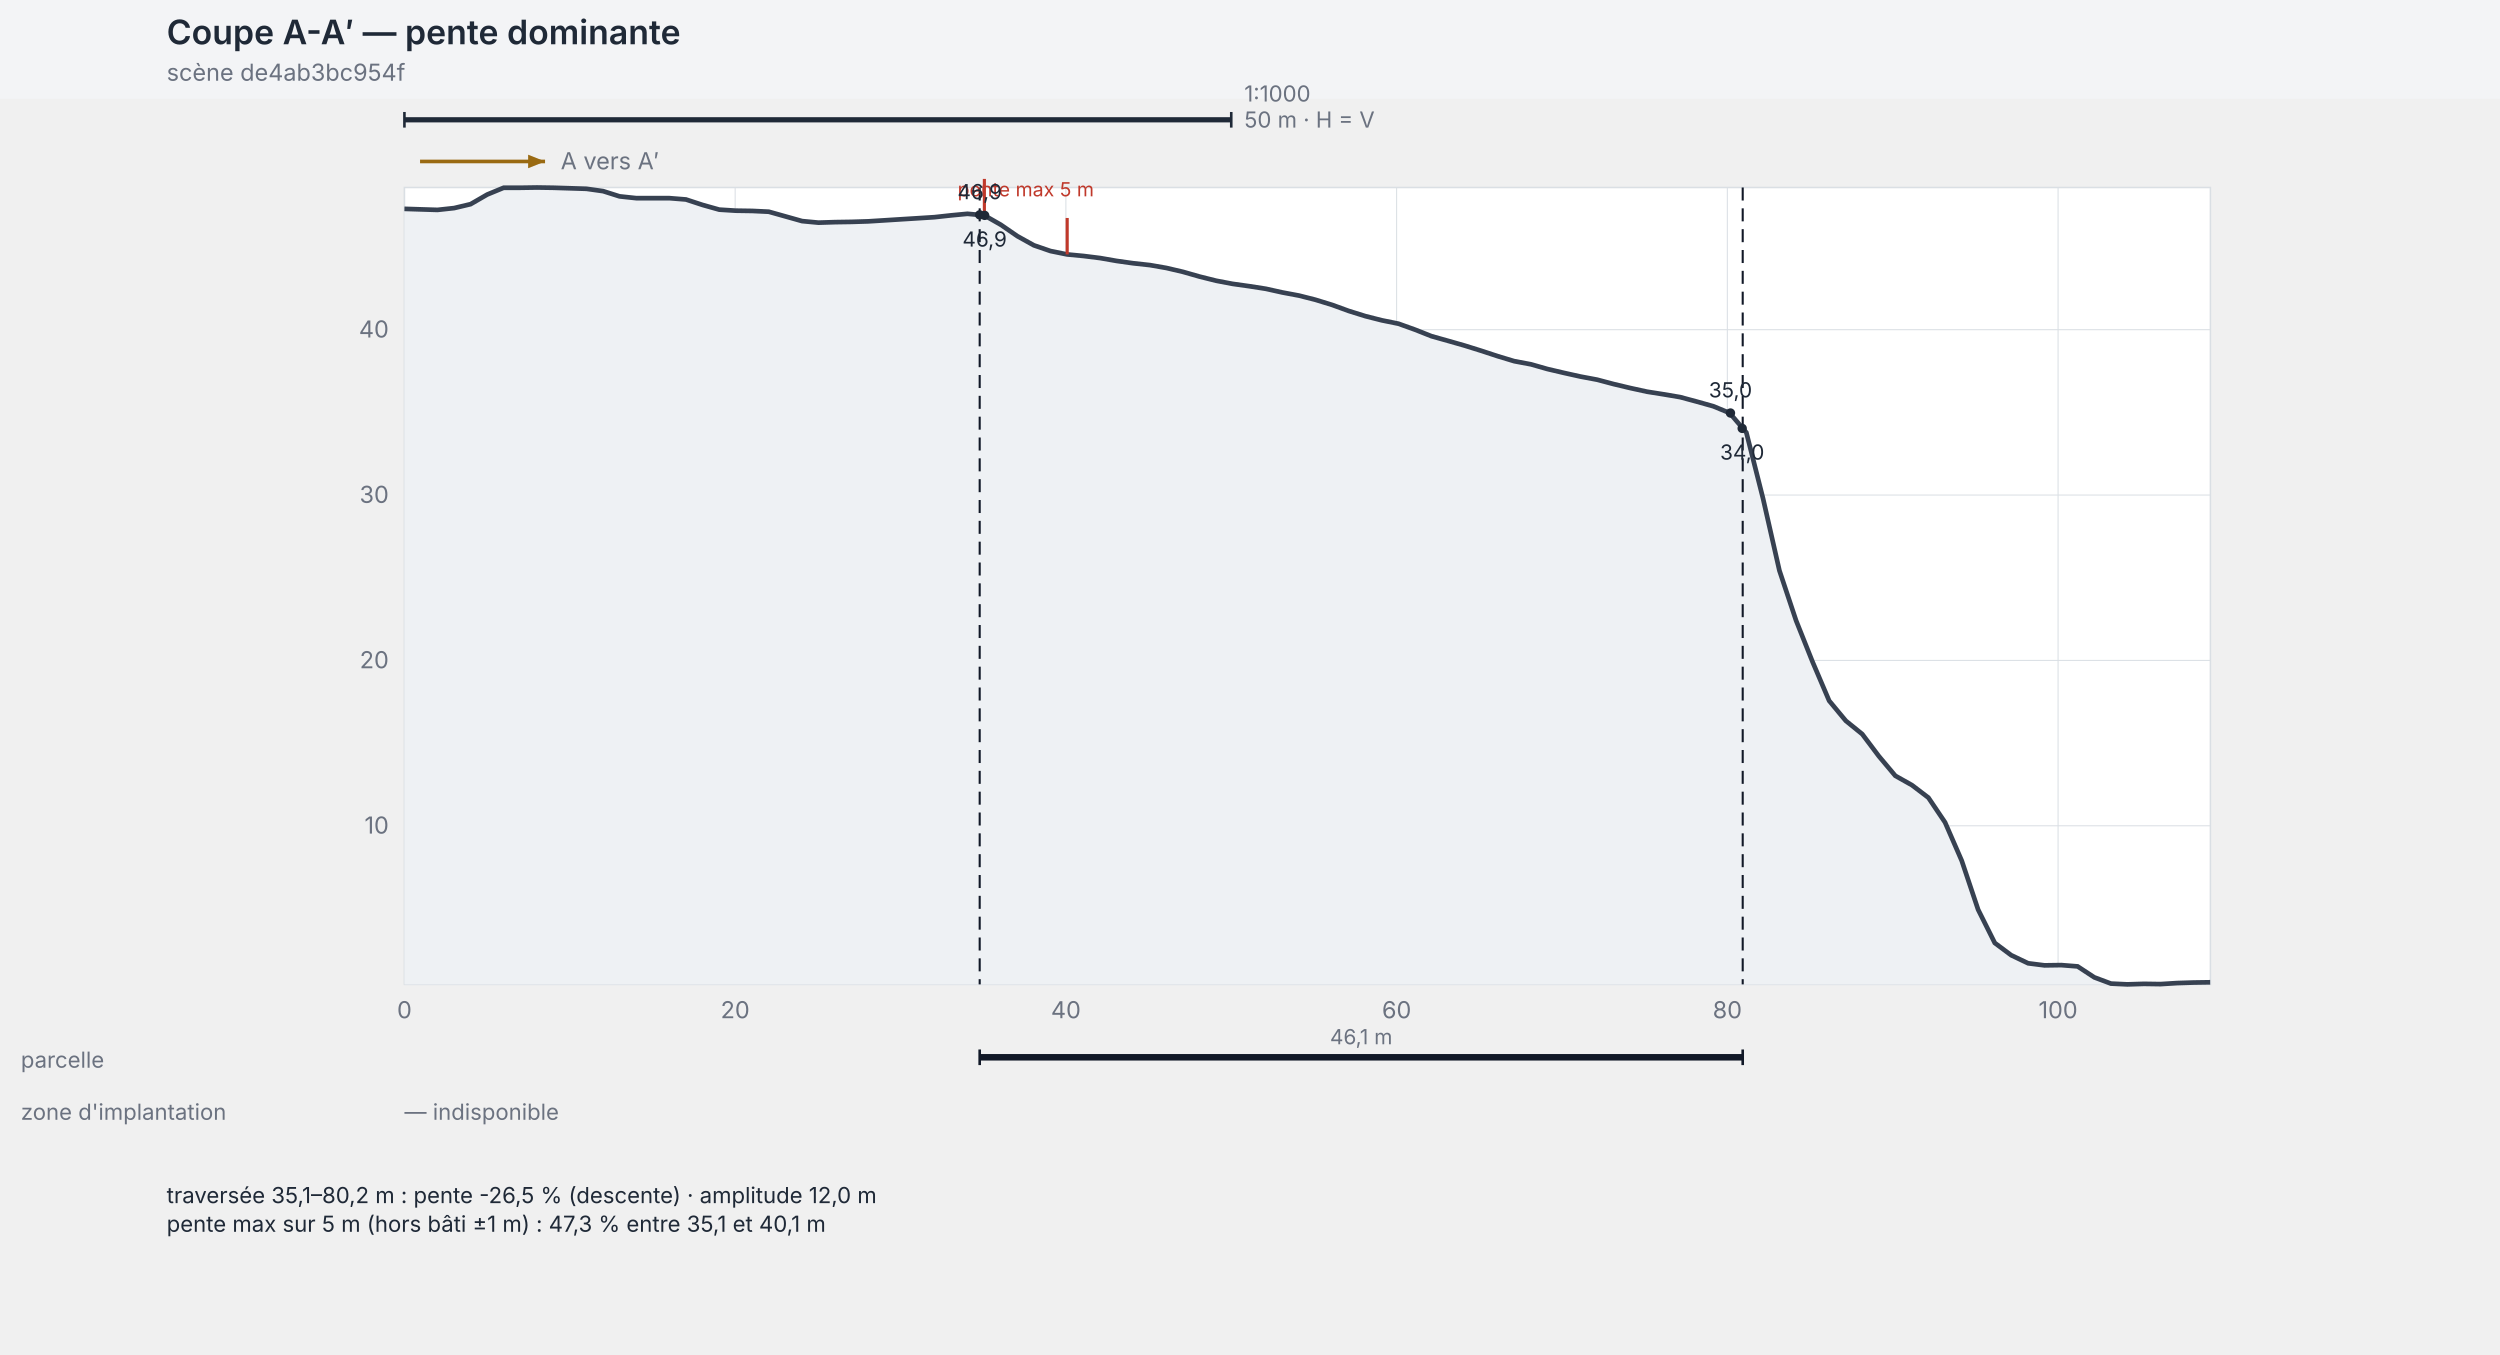
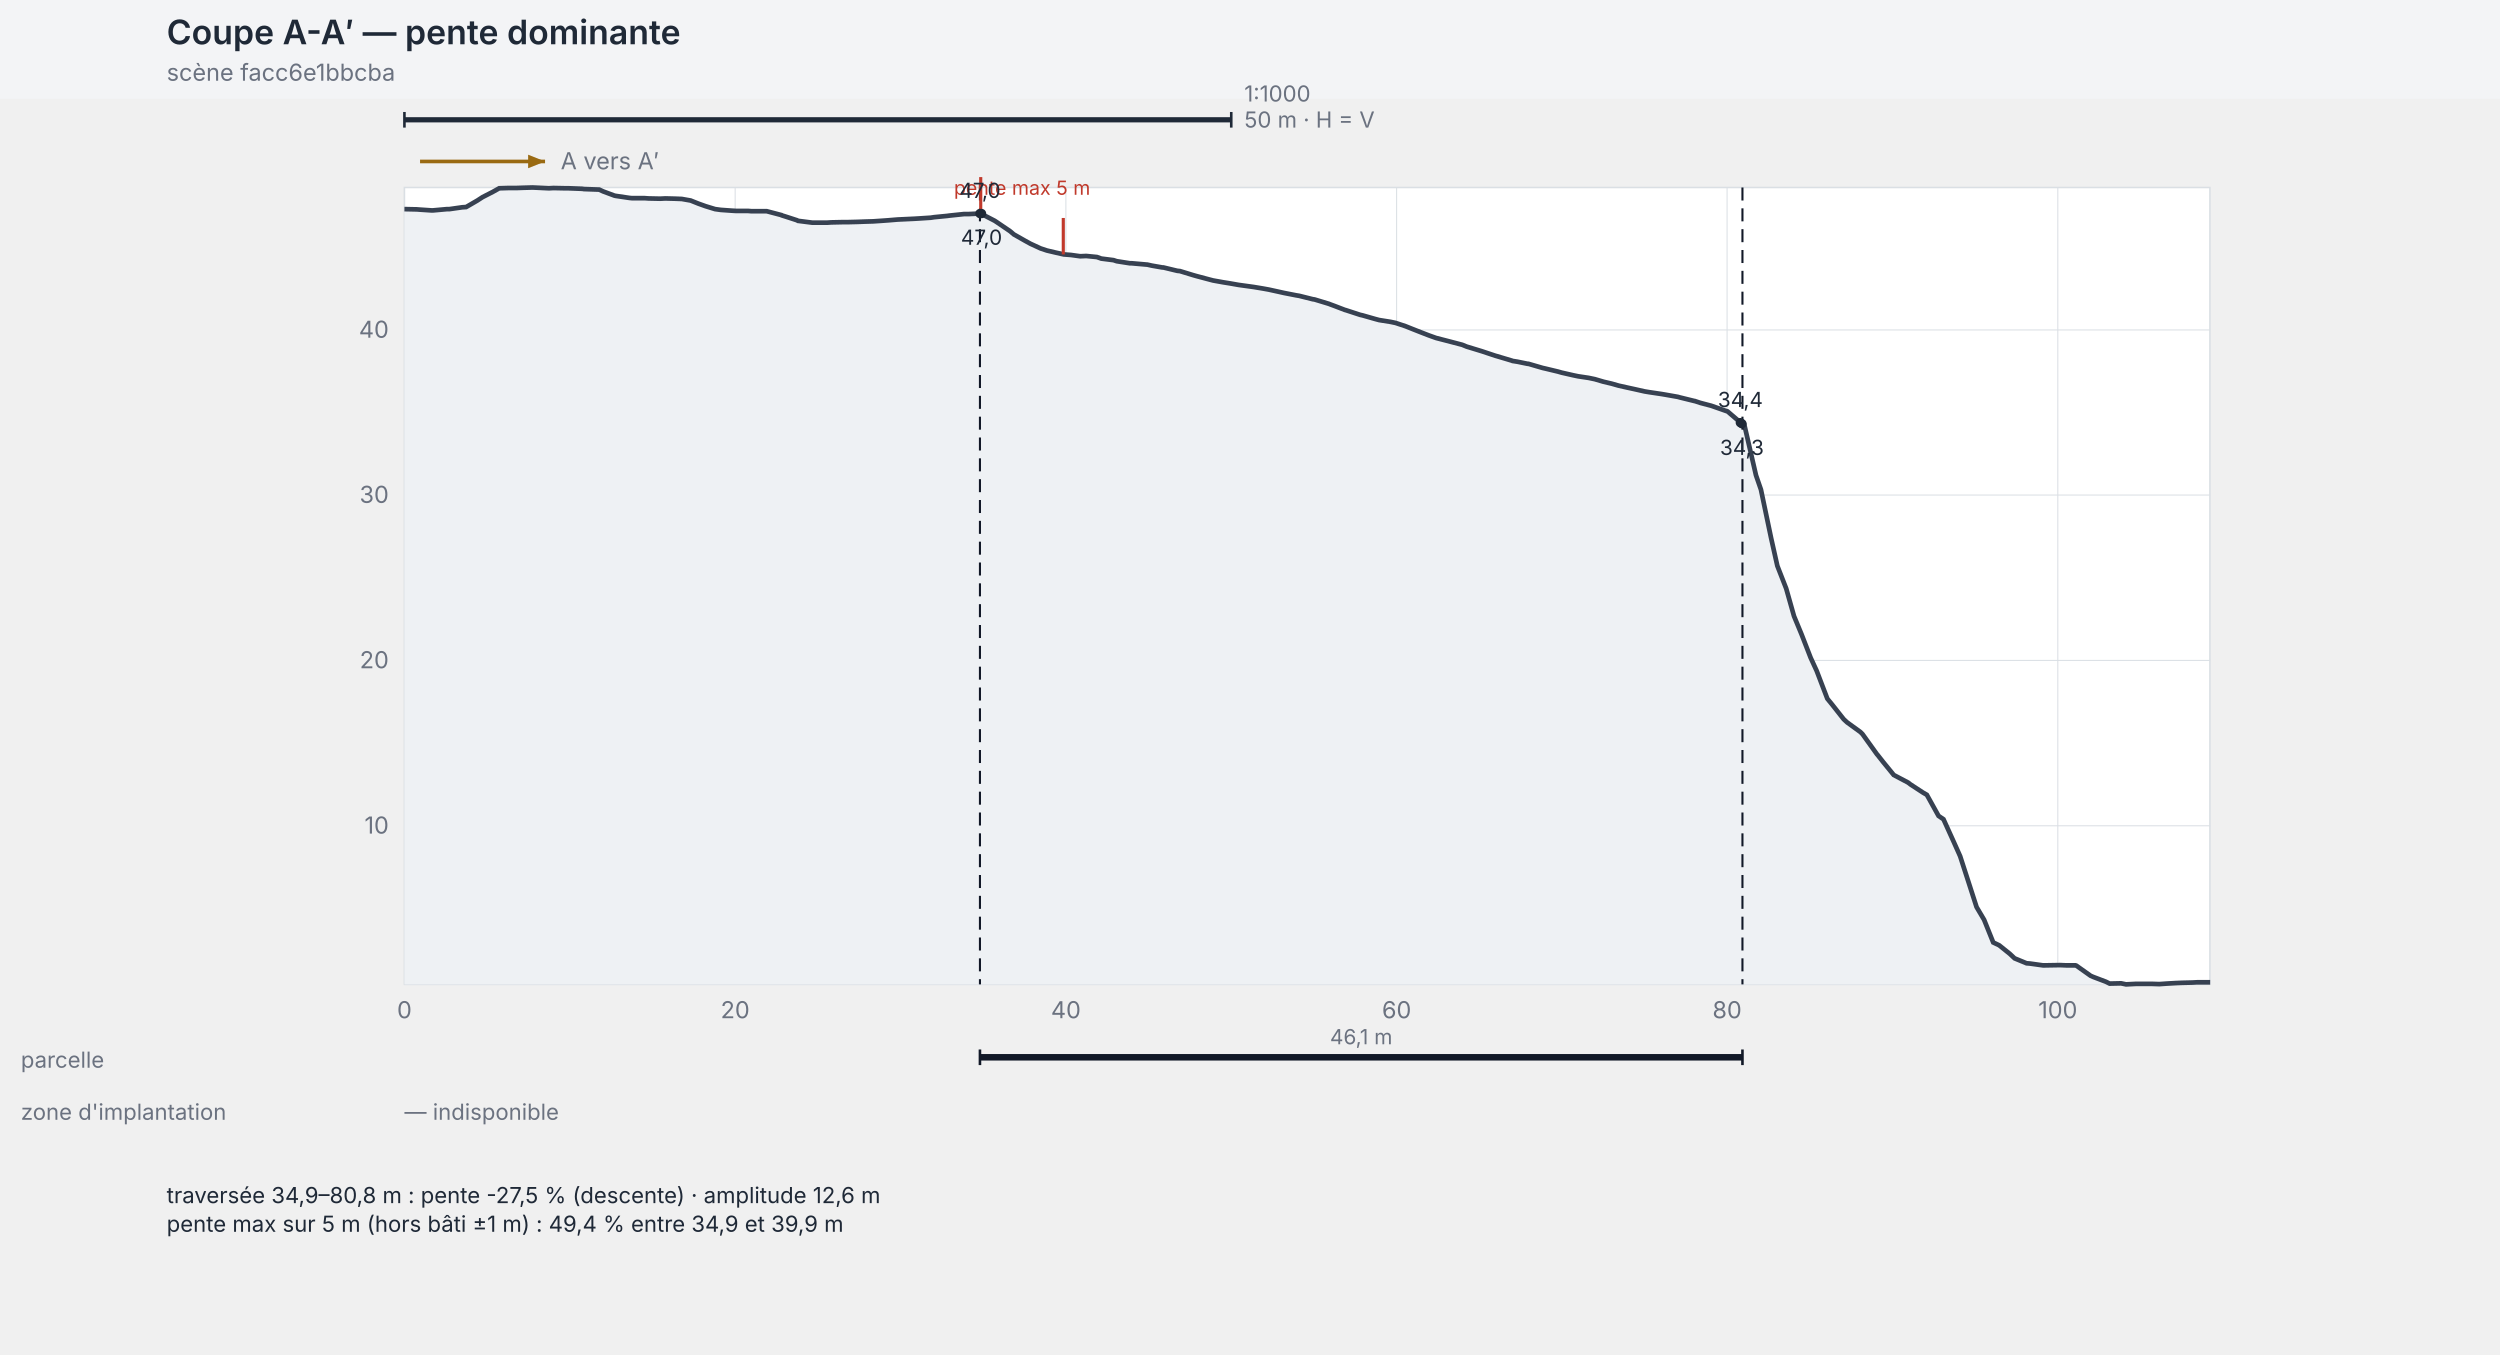
<svg xmlns="http://www.w3.org/2000/svg" viewBox="0 0 960 520" width="960" height="520" role="img" aria-label="Coupe A-A′ — pente dominante" font-family="Inter, Helvetica, Arial, sans-serif" style="background:#ffffff">
  <rect x="0" y="0" width="960" height="38" fill="#f3f4f6" />
  <text x="64" y="17" font-size="13" font-weight="600" fill="#1f2937">Coupe A-A′ — pente dominante</text>
-   <text x="64" y="31" font-size="9" fill="#6b7280">scène de4ab3bc954f</text>
-   <rect x="155.3" y="72" width="693.5" height="306.0" fill="#ffffff" stroke="#dadfe4" stroke-width="0.6" />
+   <text x="64" y="31" font-size="9" fill="#6b7280">scène facc6e1bbcba</text>
+   <rect x="155.3" y="72" width="693.3" height="306.0" fill="#ffffff" stroke="#dadfe4" stroke-width="0.6" />
  <line x1="155.3" y1="72" x2="155.3" y2="378.0" stroke="#dadfe4" stroke-width="0.4" />
  <text x="155.3" y="391.0" text-anchor="middle" font-size="9" fill="#6b7280">0</text>
  <line x1="282.3" y1="72" x2="282.3" y2="378.0" stroke="#dadfe4" stroke-width="0.4" />
  <text x="282.3" y="391.0" text-anchor="middle" font-size="9" fill="#6b7280">20</text>
  <line x1="409.3" y1="72" x2="409.3" y2="378.0" stroke="#dadfe4" stroke-width="0.4" />
  <text x="409.3" y="391.0" text-anchor="middle" font-size="9" fill="#6b7280">40</text>
  <line x1="536.3" y1="72" x2="536.3" y2="378.0" stroke="#dadfe4" stroke-width="0.4" />
  <text x="536.3" y="391.0" text-anchor="middle" font-size="9" fill="#6b7280">60</text>
-   <line x1="663.3" y1="72" x2="663.3" y2="378.0" stroke="#dadfe4" stroke-width="0.4" />
-   <text x="663.3" y="391.0" text-anchor="middle" font-size="9" fill="#6b7280">80</text>
-   <line x1="790.3" y1="72" x2="790.3" y2="378.0" stroke="#dadfe4" stroke-width="0.4" />
-   <text x="790.3" y="391.0" text-anchor="middle" font-size="9" fill="#6b7280">100</text>
+   <line x1="663.2" y1="72" x2="663.2" y2="378.0" stroke="#dadfe4" stroke-width="0.4" />
+   <text x="663.2" y="391.0" text-anchor="middle" font-size="9" fill="#6b7280">80</text>
+   <line x1="790.2" y1="72" x2="790.2" y2="378.0" stroke="#dadfe4" stroke-width="0.4" />
+   <text x="790.2" y="391.0" text-anchor="middle" font-size="9" fill="#6b7280">100</text>
  <line x1="155.3" y1="317.1" x2="848.7" y2="317.1" stroke="#dadfe4" stroke-width="0.4" />
  <text x="149.3" y="320.1" text-anchor="end" font-size="9" fill="#6b7280">10</text>
  <line x1="155.3" y1="253.6" x2="848.7" y2="253.6" stroke="#dadfe4" stroke-width="0.4" />
  <text x="149.3" y="256.6" text-anchor="end" font-size="9" fill="#6b7280">20</text>
  <line x1="155.3" y1="190.1" x2="848.7" y2="190.1" stroke="#dadfe4" stroke-width="0.4" />
  <text x="149.3" y="193.1" text-anchor="end" font-size="9" fill="#6b7280">30</text>
-   <line x1="155.3" y1="126.6" x2="848.7" y2="126.6" stroke="#dadfe4" stroke-width="0.4" />
-   <text x="149.3" y="129.6" text-anchor="end" font-size="9" fill="#6b7280">40</text>
-   <polygon points="155.3,80.2 161.6,80.4 168.0,80.6 174.4,79.9 180.7,78.4 187.1,74.7 193.4,72.1 199.8,72.1 206.2,72.0 212.5,72.1 218.9,72.3 225.2,72.5 231.6,73.4 237.9,75.4 244.4,76.1 250.7,76.1 257.1,76.1 263.4,76.6 269.8,78.7 276.2,80.5 282.5,80.9 288.9,81.0 295.2,81.3 301.6,83.1 308.0,84.9 314.3,85.5 320.7,85.3 327.0,85.2 333.4,85.0 339.8,84.6 346.1,84.2 352.5,83.8 358.8,83.4 365.2,82.7 371.5,82.1 378.0,82.7 384.3,86.3 390.7,90.7 397.0,94.2 403.4,96.4 409.8,97.7 416.1,98.3 422.5,99.1 428.8,100.2 435.2,101.1 441.6,101.8 447.9,102.9 454.3,104.4 460.6,106.2 467.0,107.8 473.3,109.0 479.7,109.9 486.1,110.9 492.4,112.3 498.8,113.5 505.1,115.1 511.6,117.1 517.9,119.4 524.3,121.4 530.6,123.0 537.0,124.3 543.4,126.6 549.7,129.1 556.1,130.9 562.4,132.7 568.8,134.7 575.2,136.8 581.5,138.7 587.9,139.9 594.2,141.7 600.6,143.2 606.9,144.6 613.3,145.8 619.7,147.5 626.0,149.0 632.4,150.4 638.7,151.4 645.2,152.5 651.5,154.2 657.9,156.0 664.2,158.6 670.6,166.1 677.0,191.4 683.3,219.1 689.7,238.3 696.0,254.1 702.4,269.1 708.8,276.8 715.1,281.9 721.5,290.4 727.8,297.9 734.2,301.5 740.5,306.3 746.9,315.8 753.3,330.5 759.6,349.3 766.0,362.1 772.3,366.8 778.8,369.9 785.1,370.7 791.5,370.6 797.8,371.1 804.2,375.3 810.6,377.7 816.9,378.0 823.3,377.8 829.6,377.9 836.0,377.5 842.3,377.3 848.7,377.2 848.7,378.0 155.3,378.0" fill="#eef1f4" stroke="none" />
-   <polyline points="155.3,80.2 161.6,80.4 168.0,80.6 174.4,79.9 180.7,78.4 187.1,74.7 193.4,72.1 199.8,72.1 206.2,72.0 212.5,72.1 218.9,72.3 225.2,72.5 231.6,73.4 237.9,75.4 244.4,76.1 250.7,76.1 257.1,76.1 263.4,76.6 269.8,78.7 276.2,80.5 282.5,80.9 288.9,81.0 295.2,81.3 301.6,83.1 308.0,84.9 314.3,85.5 320.7,85.3 327.0,85.2 333.4,85.0 339.8,84.6 346.1,84.2 352.5,83.8 358.8,83.4 365.2,82.7 371.5,82.1 378.0,82.7 384.3,86.3 390.7,90.7 397.0,94.2 403.4,96.4 409.8,97.7 416.1,98.3 422.5,99.1 428.8,100.2 435.2,101.1 441.6,101.8 447.9,102.9 454.3,104.4 460.6,106.2 467.0,107.8 473.3,109.0 479.7,109.9 486.1,110.9 492.4,112.3 498.8,113.5 505.1,115.1 511.6,117.1 517.9,119.4 524.3,121.4 530.6,123.0 537.0,124.3 543.4,126.6 549.7,129.1 556.1,130.9 562.4,132.7 568.8,134.7 575.2,136.8 581.5,138.7 587.9,139.9 594.2,141.7 600.6,143.2 606.9,144.6 613.3,145.8 619.7,147.5 626.0,149.0 632.4,150.4 638.7,151.4 645.2,152.5 651.5,154.2 657.9,156.0 664.2,158.6 670.6,166.1 677.0,191.4 683.3,219.1 689.7,238.3 696.0,254.1 702.4,269.1 708.8,276.8 715.1,281.9 721.5,290.4 727.8,297.9 734.2,301.5 740.5,306.3 746.9,315.8 753.3,330.5 759.6,349.3 766.0,362.1 772.3,366.8 778.8,369.9 785.1,370.7 791.5,370.6 797.8,371.1 804.2,375.3 810.6,377.7 816.9,378.0 823.3,377.8 829.6,377.9 836.0,377.5 842.3,377.3 848.7,377.2" fill="none" stroke="#374151" stroke-width="1.8" />
-   <line x1="376.2" y1="72" x2="376.2" y2="378.0" stroke="#111827" stroke-width="0.8" stroke-dasharray="5 3" />
-   <line x1="669.2" y1="72" x2="669.2" y2="378.0" stroke="#111827" stroke-width="0.8" stroke-dasharray="5 3" />
-   <line x1="378.0" y1="82.7" x2="378.0" y2="68.7" stroke="#c0392b" stroke-width="1.2" />
-   <line x1="409.8" y1="97.7" x2="409.8" y2="83.7" stroke="#c0392b" stroke-width="1.2" />
-   <text x="393.9" y="75.4" text-anchor="middle" font-size="7.5" fill="#c0392b">pente max 5 m</text>
-   <circle cx="376.2" cy="82.5" r="1.8" fill="#1f2937" />
-   <text x="376.2" y="76.5" text-anchor="middle" font-size="8" fill="#1f2937">46,9</text>
-   <circle cx="378.1" cy="82.7" r="1.8" fill="#1f2937" />
-   <text x="378.1" y="94.7" text-anchor="middle" font-size="8" fill="#1f2937">46,9</text>
-   <circle cx="664.5" cy="158.6" r="1.8" fill="#1f2937" />
-   <text x="664.5" y="152.6" text-anchor="middle" font-size="8" fill="#1f2937">35,0</text>
-   <circle cx="669.0" cy="164.5" r="1.8" fill="#1f2937" />
-   <text x="669.0" y="176.5" text-anchor="middle" font-size="8" fill="#1f2937">34,0</text>
+   <line x1="155.3" y1="126.7" x2="848.7" y2="126.7" stroke="#dadfe4" stroke-width="0.4" />
+   <text x="149.3" y="129.7" text-anchor="end" font-size="9" fill="#6b7280">40</text>
+   <polygon points="155.3,80.3 159.8,80.4 160.0,80.4 161.3,80.5 165.8,80.8 166.2,80.8 171.7,80.3 172.6,80.3 177.5,79.6 179.0,79.5 183.3,77.0 185.3,75.7 189.2,73.7 191.7,72.3 195.0,72.2 198.1,72.2 200.9,72.1 204.5,72.0 206.7,72.1 210.8,72.3 212.5,72.2 217.2,72.3 218.4,72.3 223.6,72.5 224.2,72.6 229.9,72.8 230.1,72.8 231.6,73.5 235.9,75.1 236.3,75.2 241.7,76.0 242.7,76.1 247.6,76.1 249.0,76.2 253.5,76.3 255.5,76.2 259.3,76.3 261.8,76.4 265.2,77.0 268.2,78.2 271.0,79.2 274.6,80.3 276.8,80.6 281.0,80.9 282.7,81.0 287.3,81.0 288.5,81.1 293.7,81.1 294.4,81.1 300.1,82.6 300.2,82.7 301.8,83.2 306.1,84.6 306.4,84.8 311.9,85.5 312.8,85.5 317.7,85.5 319.2,85.4 323.6,85.3 325.5,85.3 329.4,85.2 332.0,85.1 335.3,85.0 338.3,84.8 341.1,84.6 344.7,84.3 346.9,84.2 351.1,84.0 352.8,83.9 357.4,83.6 358.7,83.4 363.8,82.9 364.5,82.8 370.2,82.2 370.4,82.2 372.0,82.2 376.2,82.0 376.6,82.0 382.0,84.8 382.9,85.4 387.9,88.8 389.3,90.0 393.7,92.5 395.7,93.6 399.6,95.4 402.0,96.2 405.4,97.0 408.5,97.7 411.2,97.9 414.8,98.4 417.1,98.3 421.2,98.7 422.9,99.3 427.6,99.9 428.8,100.3 433.9,101.1 434.6,101.1 440.3,101.6 440.5,101.6 442.3,102.0 446.3,102.7 446.7,102.7 452.1,104.0 453.1,104.1 458.0,105.6 459.4,106.0 463.9,107.2 465.8,107.7 469.7,108.4 472.2,108.8 475.6,109.4 478.5,109.8 481.4,110.2 485.0,110.8 487.2,111.2 491.3,112.1 493.1,112.5 497.7,113.4 498.9,113.6 504.1,114.9 504.8,115.0 510.4,116.7 510.6,116.8 512.5,117.5 516.4,119.0 516.8,119.1 522.3,120.9 523.2,121.1 528.1,122.5 529.6,122.9 534.0,123.6 535.9,124.0 539.8,125.3 542.3,126.3 545.6,127.6 548.7,128.8 551.5,129.8 555.0,130.7 557.3,131.3 561.5,132.4 563.2,133.1 567.8,134.5 569.1,134.9 574.2,136.6 574.9,136.8 580.6,138.5 580.8,138.6 582.7,138.9 586.6,139.7 586.9,139.7 592.4,141.3 593.3,141.5 598.3,142.7 599.7,143.1 604.1,144.1 606.0,144.5 610.0,145.1 612.4,145.6 615.8,146.6 618.8,147.3 621.6,148.1 625.2,148.9 627.5,149.4 631.5,150.3 633.3,150.6 638.0,151.3 639.2,151.5 644.3,152.4 645.0,152.6 650.7,154.0 650.8,154.0 652.9,154.7 656.7,155.7 657.1,155.8 662.5,157.7 663.4,158.0 668.4,162.3 669.8,163.0 674.3,182.5 676.2,188.0 680.1,206.6 682.5,217.3 685.9,226.0 688.9,236.6 691.8,243.6 695.3,252.6 697.6,257.6 701.7,268.3 703.5,270.5 708.0,276.2 709.3,277.4 714.4,281.1 715.2,281.9 720.8,289.7 721.0,289.9 723.2,292.7 726.8,297.1 727.2,297.6 732.7,300.5 733.6,301.2 738.5,304.4 739.9,305.2 744.4,313.3 746.3,314.6 750.2,323.2 752.7,328.8 756.0,339.0 759.0,348.3 761.9,353.2 765.4,361.9 767.7,363.0 771.8,366.3 773.6,368.0 778.2,369.9 779.5,370.0 784.5,370.7 785.3,370.7 790.9,370.6 791.1,370.6 793.4,370.7 797.0,370.7 797.3,370.8 802.8,374.7 803.7,375.1 808.7,377.0 810.1,377.7 814.5,377.6 816.4,378.0 820.3,377.8 822.8,377.8 826.2,377.8 829.2,377.9 832.0,377.7 835.5,377.5 837.9,377.4 841.9,377.3 843.7,377.2 848.3,377.2 848.7,377.2 848.7,378.0 155.3,378.0" fill="#eef1f4" stroke="none" />
+   <polyline points="155.3,80.3 159.8,80.4 160.0,80.4 161.3,80.5 165.8,80.8 166.2,80.8 171.7,80.3 172.6,80.3 177.5,79.6 179.0,79.5 183.3,77.0 185.3,75.7 189.2,73.7 191.7,72.3 195.0,72.2 198.1,72.2 200.9,72.1 204.5,72.0 206.7,72.1 210.8,72.3 212.5,72.2 217.2,72.3 218.4,72.3 223.6,72.5 224.2,72.6 229.9,72.8 230.1,72.8 231.6,73.5 235.9,75.1 236.3,75.2 241.7,76.0 242.7,76.1 247.6,76.1 249.0,76.2 253.5,76.3 255.5,76.2 259.3,76.3 261.8,76.4 265.2,77.0 268.2,78.2 271.0,79.2 274.6,80.3 276.8,80.6 281.0,80.9 282.7,81.0 287.3,81.0 288.5,81.1 293.7,81.1 294.4,81.1 300.1,82.6 300.2,82.7 301.8,83.2 306.1,84.6 306.4,84.8 311.9,85.5 312.8,85.5 317.7,85.5 319.2,85.4 323.6,85.3 325.5,85.3 329.4,85.2 332.0,85.1 335.3,85.0 338.3,84.8 341.1,84.6 344.7,84.3 346.9,84.2 351.1,84.0 352.8,83.9 357.4,83.6 358.7,83.4 363.8,82.9 364.5,82.8 370.2,82.2 370.4,82.2 372.0,82.2 376.2,82.0 376.6,82.0 382.0,84.8 382.9,85.4 387.9,88.8 389.3,90.0 393.7,92.5 395.7,93.6 399.6,95.4 402.0,96.2 405.4,97.0 408.5,97.7 411.2,97.9 414.8,98.4 417.1,98.3 421.2,98.7 422.9,99.3 427.6,99.9 428.8,100.3 433.9,101.1 434.6,101.1 440.3,101.6 440.5,101.6 442.3,102.0 446.3,102.7 446.7,102.7 452.1,104.0 453.1,104.1 458.0,105.6 459.4,106.0 463.9,107.2 465.8,107.7 469.7,108.4 472.2,108.8 475.6,109.4 478.5,109.8 481.4,110.2 485.0,110.8 487.2,111.2 491.3,112.1 493.1,112.5 497.7,113.4 498.9,113.6 504.1,114.9 504.8,115.0 510.4,116.7 510.6,116.8 512.5,117.5 516.4,119.0 516.8,119.1 522.3,120.9 523.2,121.1 528.1,122.5 529.6,122.9 534.0,123.6 535.9,124.0 539.8,125.3 542.3,126.3 545.6,127.6 548.7,128.8 551.5,129.8 555.0,130.7 557.3,131.3 561.5,132.4 563.2,133.1 567.8,134.5 569.1,134.9 574.2,136.6 574.9,136.8 580.6,138.5 580.8,138.6 582.7,138.9 586.6,139.7 586.9,139.7 592.4,141.3 593.3,141.5 598.3,142.7 599.7,143.1 604.1,144.1 606.0,144.5 610.0,145.1 612.4,145.6 615.8,146.6 618.8,147.3 621.6,148.1 625.2,148.9 627.5,149.4 631.5,150.3 633.3,150.6 638.0,151.3 639.2,151.5 644.3,152.4 645.0,152.6 650.7,154.0 650.8,154.0 652.9,154.7 656.7,155.7 657.1,155.8 662.5,157.7 663.4,158.0 668.4,162.3 669.8,163.0 674.3,182.5 676.2,188.0 680.1,206.6 682.5,217.3 685.9,226.0 688.9,236.6 691.8,243.6 695.3,252.6 697.6,257.6 701.7,268.3 703.5,270.5 708.0,276.2 709.3,277.4 714.4,281.1 715.2,281.9 720.8,289.7 721.0,289.9 723.2,292.7 726.8,297.1 727.2,297.6 732.7,300.5 733.6,301.2 738.5,304.4 739.9,305.2 744.4,313.3 746.3,314.6 750.2,323.2 752.7,328.8 756.0,339.0 759.0,348.3 761.9,353.2 765.4,361.9 767.7,363.0 771.8,366.3 773.6,368.0 778.2,369.9 779.5,370.0 784.5,370.7 785.3,370.7 790.9,370.6 791.1,370.6 793.4,370.7 797.0,370.7 797.3,370.8 802.8,374.7 803.7,375.1 808.7,377.0 810.1,377.7 814.5,377.6 816.4,378.0 820.3,377.8 822.8,377.8 826.2,377.8 829.2,377.9 832.0,377.7 835.5,377.5 837.9,377.4 841.9,377.3 843.7,377.2 848.3,377.2 848.7,377.2" fill="none" stroke="#374151" stroke-width="1.8" />
+   <line x1="376.3" y1="72" x2="376.3" y2="378.0" stroke="#111827" stroke-width="0.8" stroke-dasharray="5 3" />
+   <line x1="669.1" y1="72" x2="669.1" y2="378.0" stroke="#111827" stroke-width="0.8" stroke-dasharray="5 3" />
+   <line x1="376.6" y1="82.0" x2="376.6" y2="68.0" stroke="#c0392b" stroke-width="1.2" />
+   <line x1="408.3" y1="97.7" x2="408.3" y2="83.7" stroke="#c0392b" stroke-width="1.2" />
+   <text x="392.5" y="74.8" text-anchor="middle" font-size="7.5" fill="#c0392b">pente max 5 m</text>
+   <circle cx="376.3" cy="82.0" r="1.8" fill="#1f2937" />
+   <text x="376.3" y="76.0" text-anchor="middle" font-size="8" fill="#1f2937">47,0</text>
+   <circle cx="376.9" cy="82.0" r="1.8" fill="#1f2937" />
+   <text x="376.9" y="94.0" text-anchor="middle" font-size="8" fill="#1f2937">47,0</text>
+   <circle cx="668.3" cy="162.3" r="1.8" fill="#1f2937" />
+   <text x="668.3" y="156.3" text-anchor="middle" font-size="8" fill="#1f2937">34,4</text>
+   <circle cx="668.9" cy="162.7" r="1.8" fill="#1f2937" />
+   <text x="668.9" y="174.7" text-anchor="middle" font-size="8" fill="#1f2937">34,3</text>
  <line x1="161.3" y1="62.0" x2="209.3" y2="62.0" stroke="#9a6a12" stroke-width="1.4" />
  <polygon points="209.3,62.0 202.8,64.6 202.8,59.4" fill="#9a6a12" />
  <text x="215.3" y="65.0" font-size="9" fill="#6b7280">A vers A′</text>
  <line x1="155.3" y1="46.0" x2="472.8" y2="46.0" stroke="#1f2937" stroke-width="2" />
  <line x1="155.3" y1="43.0" x2="155.3" y2="49.0" stroke="#1f2937" stroke-width="1" />
  <line x1="472.8" y1="43.0" x2="472.8" y2="49.0" stroke="#1f2937" stroke-width="1" />
  <text x="477.8" y="49.0" font-size="8.5" fill="#6b7280">50 m · H = V</text>
  <text x="477.8" y="39.0" font-size="8.5" fill="#6b7280">1:1000</text>
  <text x="8" y="410.0" font-size="8.5" fill="#6b7280">parcelle</text>
-   <line x1="376.2" y1="406.0" x2="669.2" y2="406.0" stroke="#111827" stroke-width="2.5" />
-   <line x1="376.2" y1="403.0" x2="376.2" y2="409.0" stroke="#111827" stroke-width="1" />
-   <line x1="669.2" y1="403.0" x2="669.2" y2="409.0" stroke="#111827" stroke-width="1" />
+   <line x1="376.3" y1="406.0" x2="669.1" y2="406.0" stroke="#111827" stroke-width="2.5" />
+   <line x1="376.3" y1="403.0" x2="376.3" y2="409.0" stroke="#111827" stroke-width="1" />
+   <line x1="669.1" y1="403.0" x2="669.1" y2="409.0" stroke="#111827" stroke-width="1" />
  <text x="522.7" y="401.0" text-anchor="middle" font-size="8" fill="#6b7280">46,1 m</text>
  <text x="8" y="430.0" font-size="8.5" fill="#6b7280">zone d'implantation</text>
  <text x="155.3" y="430.0" font-size="8.5" fill="#6b7280">— indisponible</text>
-   <text x="64" y="462.0" font-size="8.5" fill="#1f2937">traversée 35,1–80,2 m : pente -26,5 % (descente) · amplitude 12,0 m</text>
-   <text x="64" y="473.0" font-size="8.5" fill="#1f2937">pente max sur 5 m (hors bâti ±1 m) : 47,3 % entre 35,1 et 40,1 m</text>
+   <text x="64" y="462.0" font-size="8.5" fill="#1f2937">traversée 34,9–80,8 m : pente -27,5 % (descente) · amplitude 12,6 m</text>
+   <text x="64" y="473.0" font-size="8.5" fill="#1f2937">pente max sur 5 m (hors bâti ±1 m) : 49,4 % entre 34,9 et 39,9 m</text>
</svg>
